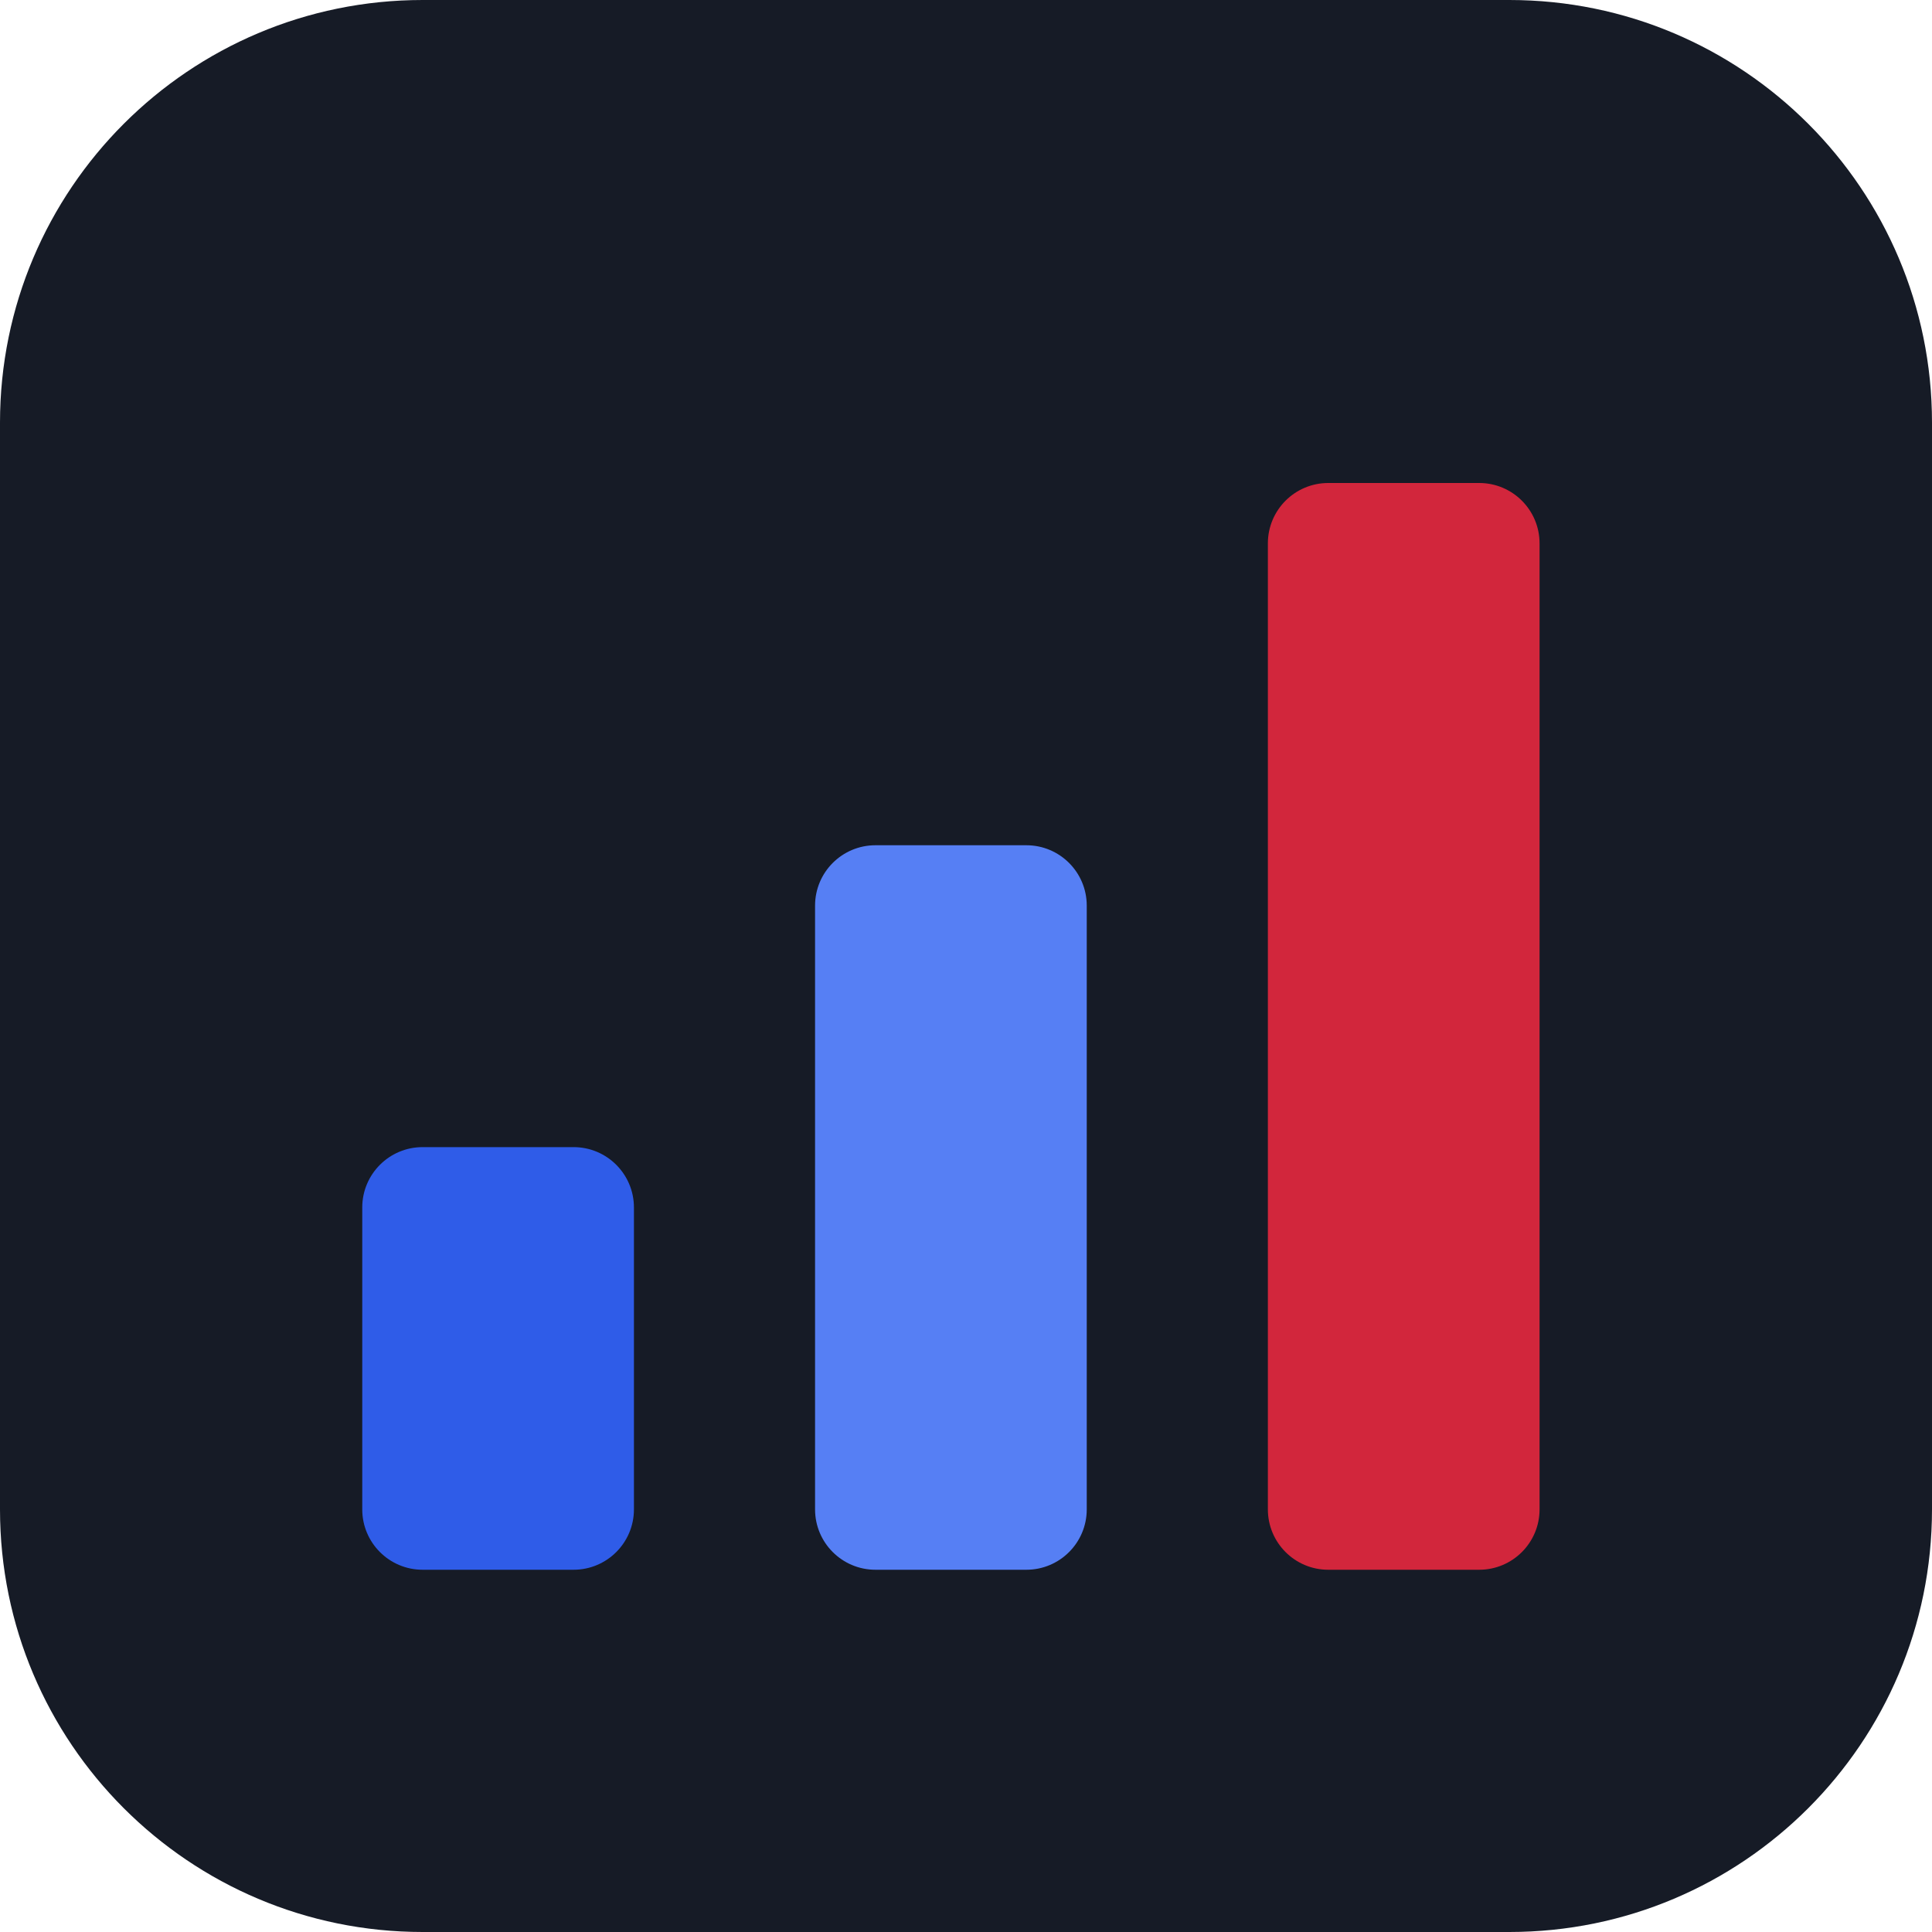
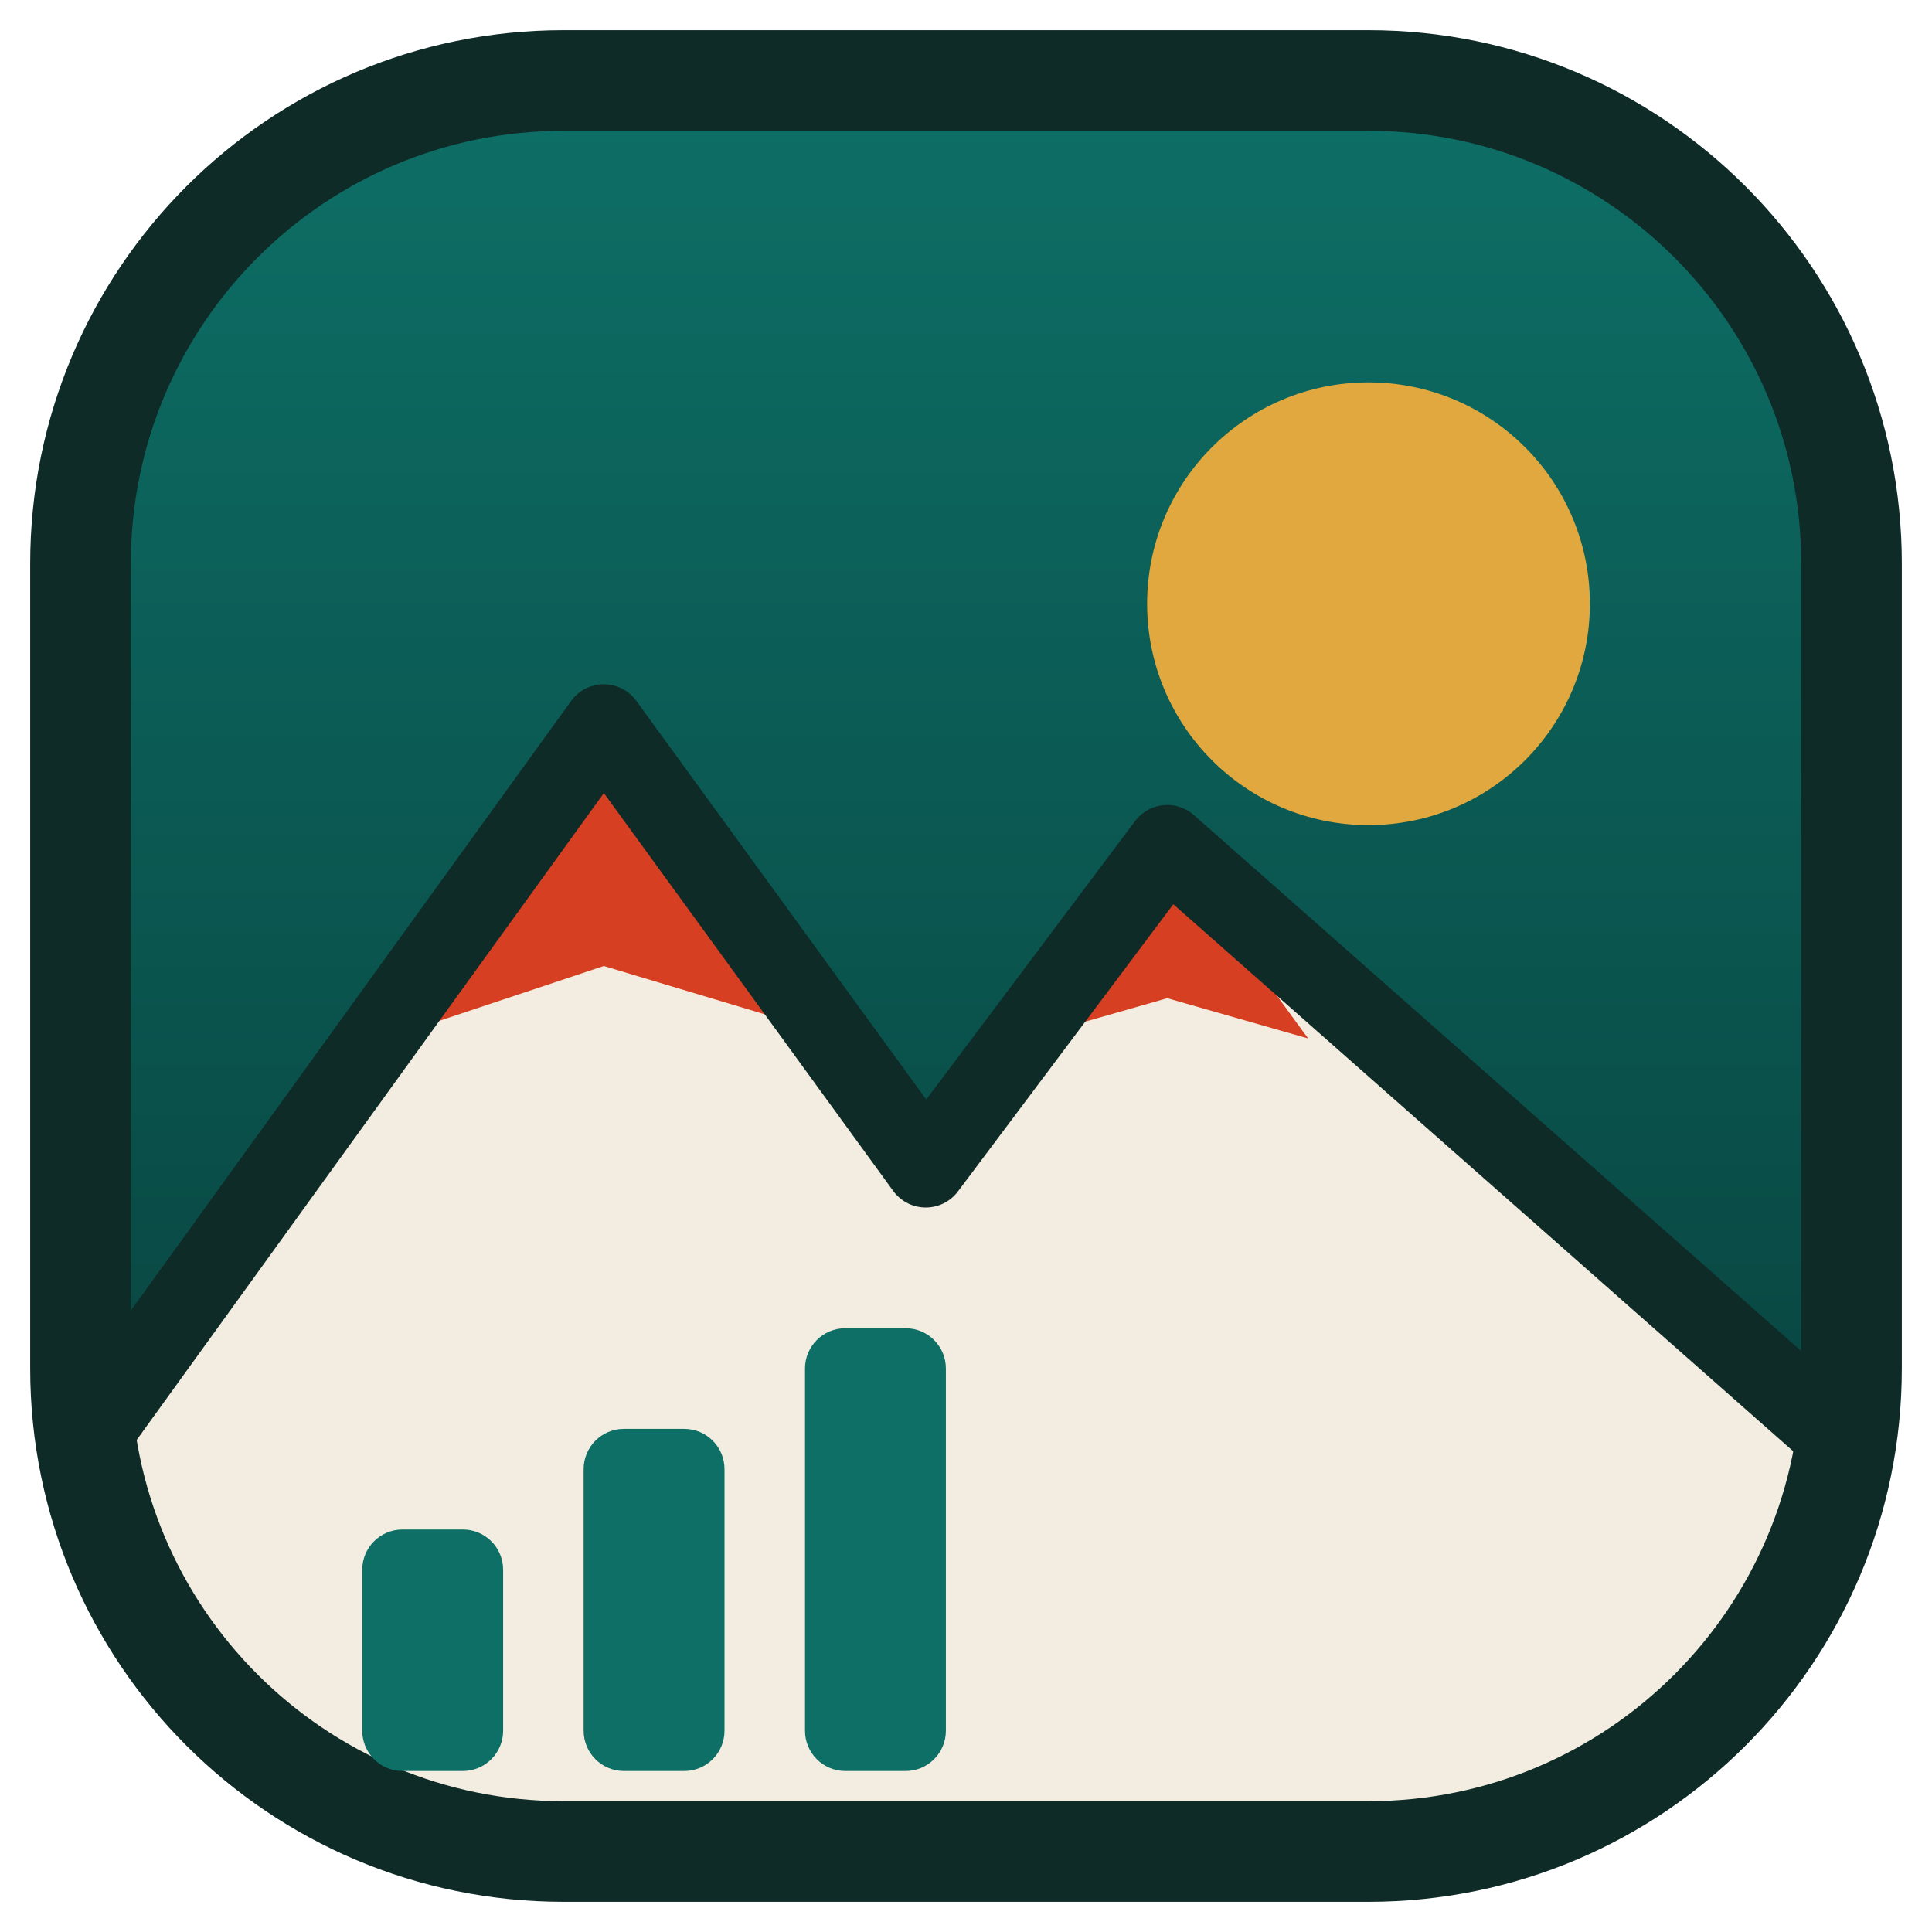
- <svg xmlns="http://www.w3.org/2000/svg" viewBox="0 0 64 64" width="64" height="64">
-   <rect width="64" height="64" rx="14" fill="#161b26" />
-   <rect x="12" y="38" width="9" height="14" rx="2" fill="#2f5ce8" />
-   <rect x="27" y="28" width="9" height="24" rx="2" fill="#567ff4" />
-   <rect x="42" y="16" width="9" height="36" rx="2" fill="#d2263c" />
+ <svg xmlns="http://www.w3.org/2000/svg" viewBox="0 0 48 48" width="48" height="48">
+   <defs>
+     <linearGradient id="sky" x1="0" y1="0" x2="0" y2="1">
+       <stop offset="0" stop-color="#0d6f66" />
+       <stop offset="1" stop-color="#083a37" />
+     </linearGradient>
+     <clipPath id="clip">
+       <rect x="2" y="2" width="44" height="44" rx="12" />
+     </clipPath>
+   </defs>
+   <rect x="2" y="2" width="44" height="44" rx="12" fill="url(#sky)" />
+   <g clip-path="url(#clip)">
+     <circle cx="34" cy="15" r="5.5" fill="#e0a83e" />
+     <path d="M2 36 L15 18 L23 29 L29 21 L46 36 L46 46 L2 46 Z" fill="#f2ede0" />
+     <path d="M15 18 L20 25.5 L15 24 L10.5 25.5 Z" fill="#d63f22" />
+     <path d="M29 21 L32.5 25.8 L29 24.8 L25.5 25.8 Z" fill="#d63f22" />
+     <path d="M2 36 L15 18 L23 29 L29 21 L46 36 L46 46 L2 46 Z" fill="none" stroke="#0f2b28" stroke-width="2" stroke-linejoin="round" />
+   </g>
+   <rect x="2" y="2" width="44" height="44" rx="12" fill="none" stroke="#0f2b28" stroke-width="2.5" />
+   <g transform="translate(9 34)">
+     <rect x="0" y="4" width="3.5" height="6" rx="1" fill="#0d6f66" />
+     <rect x="5.5" y="1.5" width="3.5" height="8.5" rx="1" fill="#0d6f66" />
+     <rect x="11" y="-1" width="3.5" height="11" rx="1" fill="#0d6f66" />
+   </g>
</svg>
